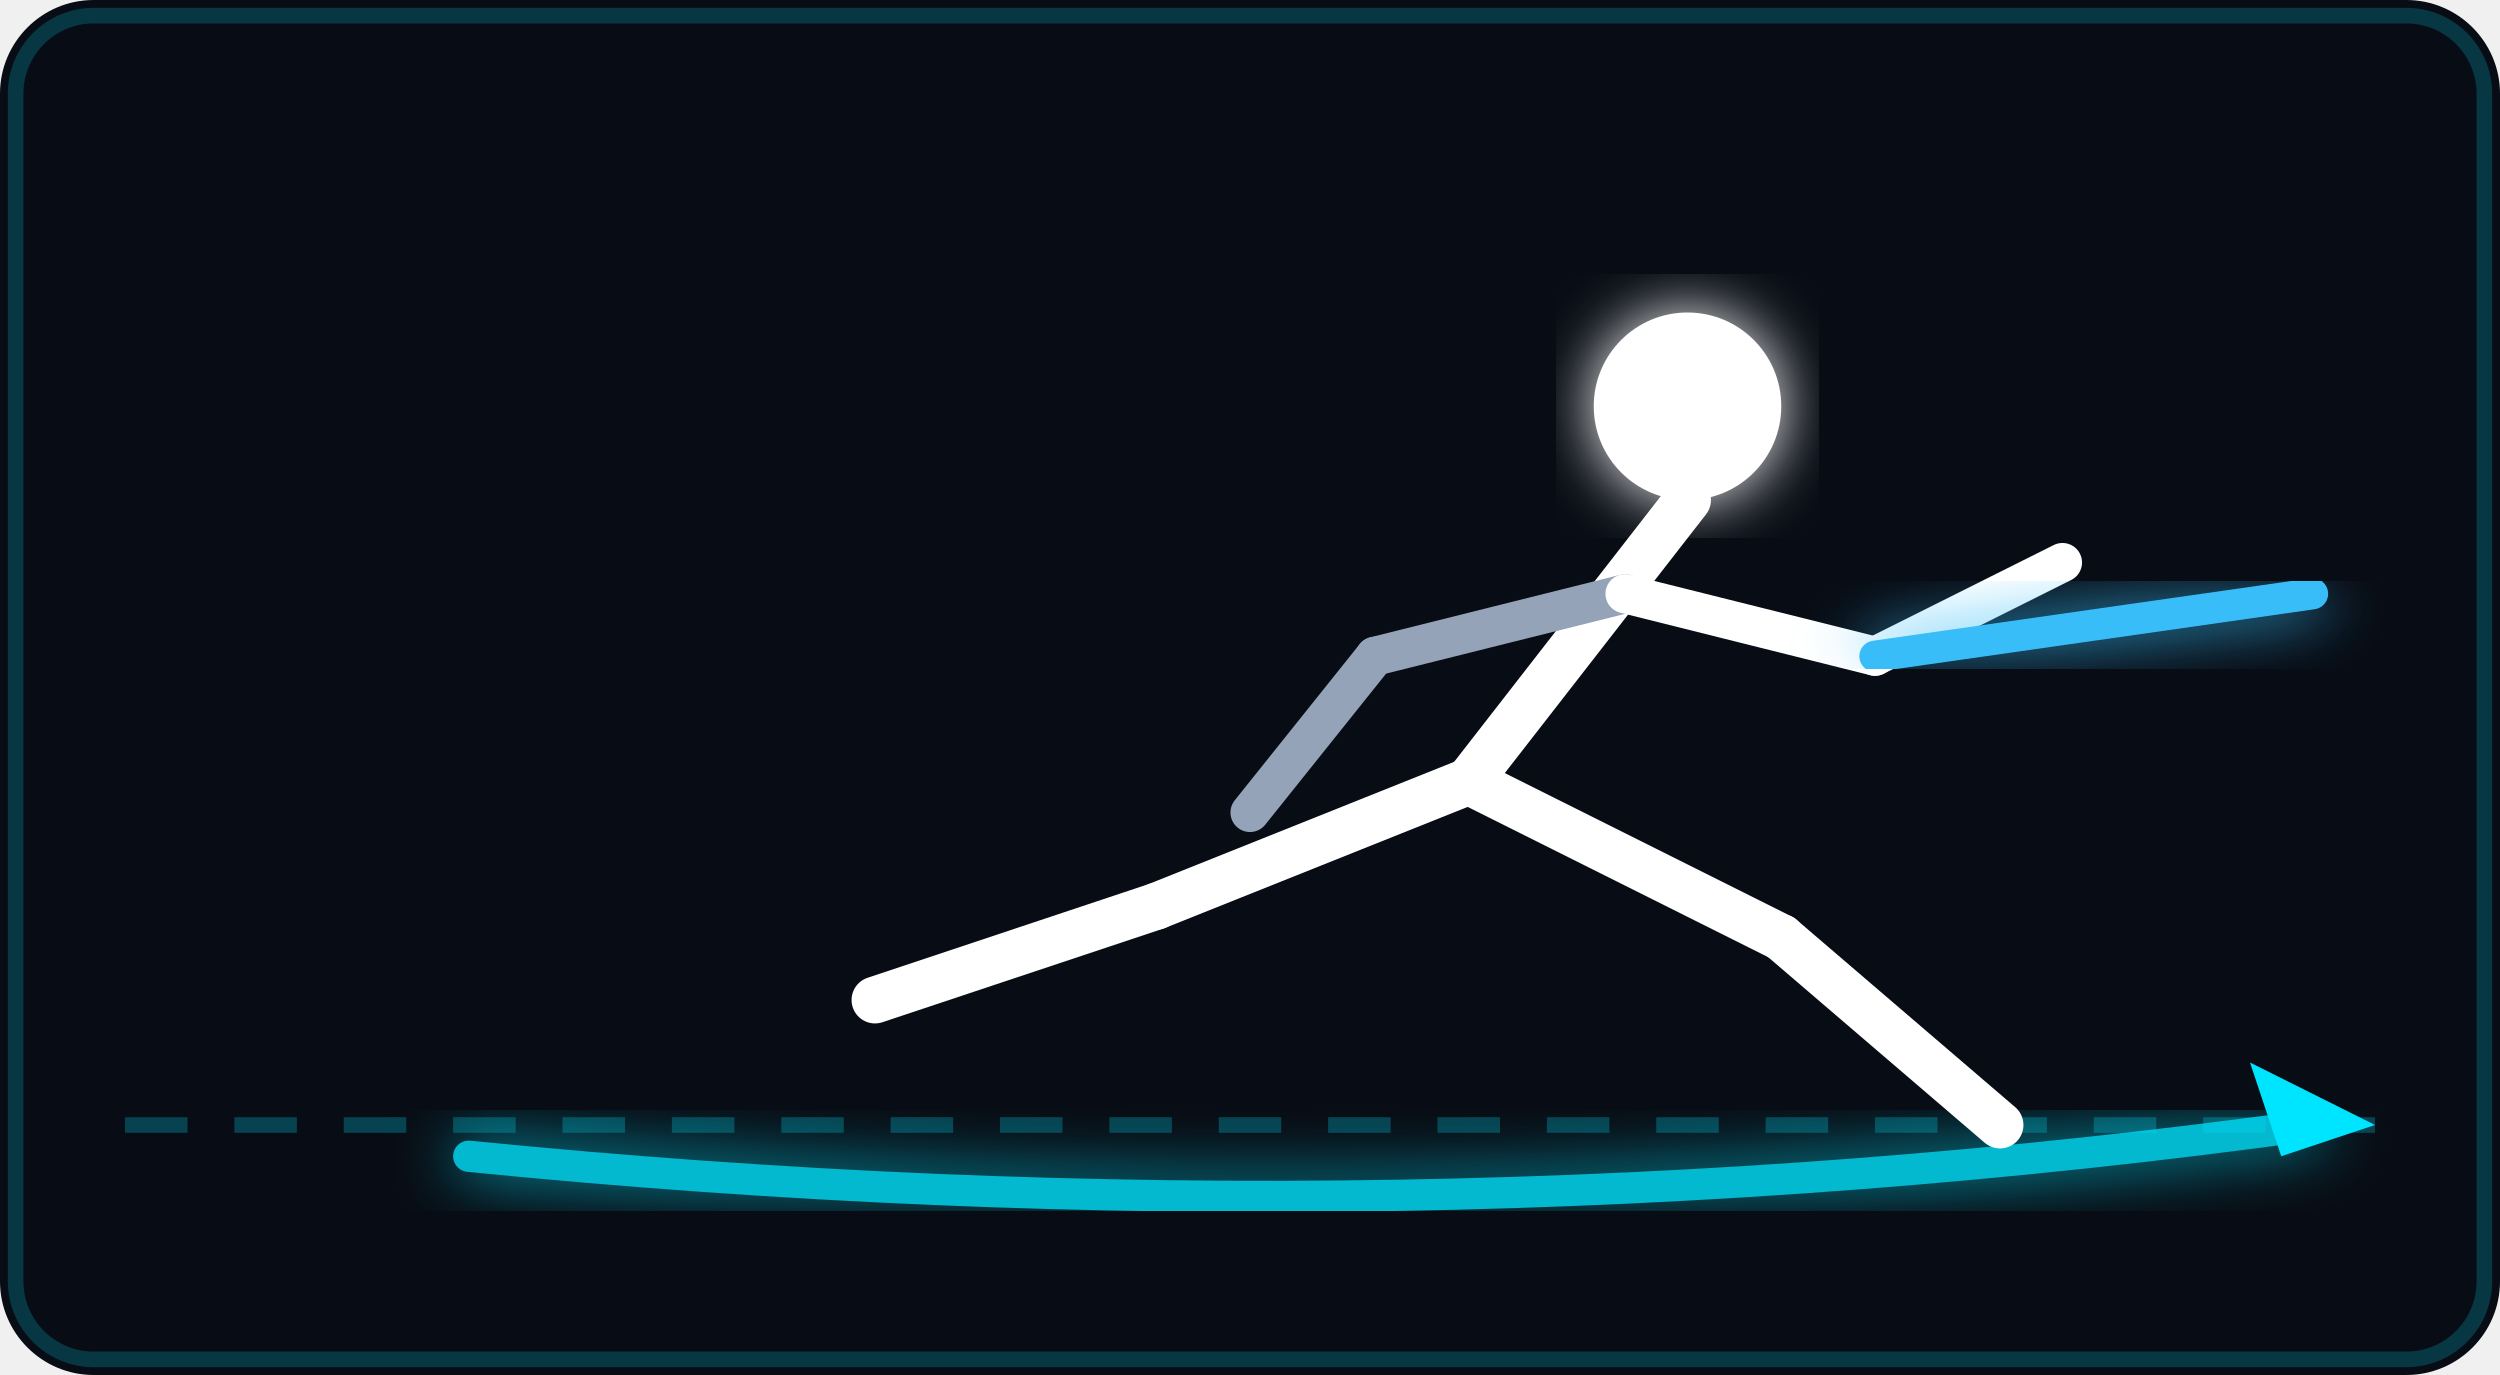
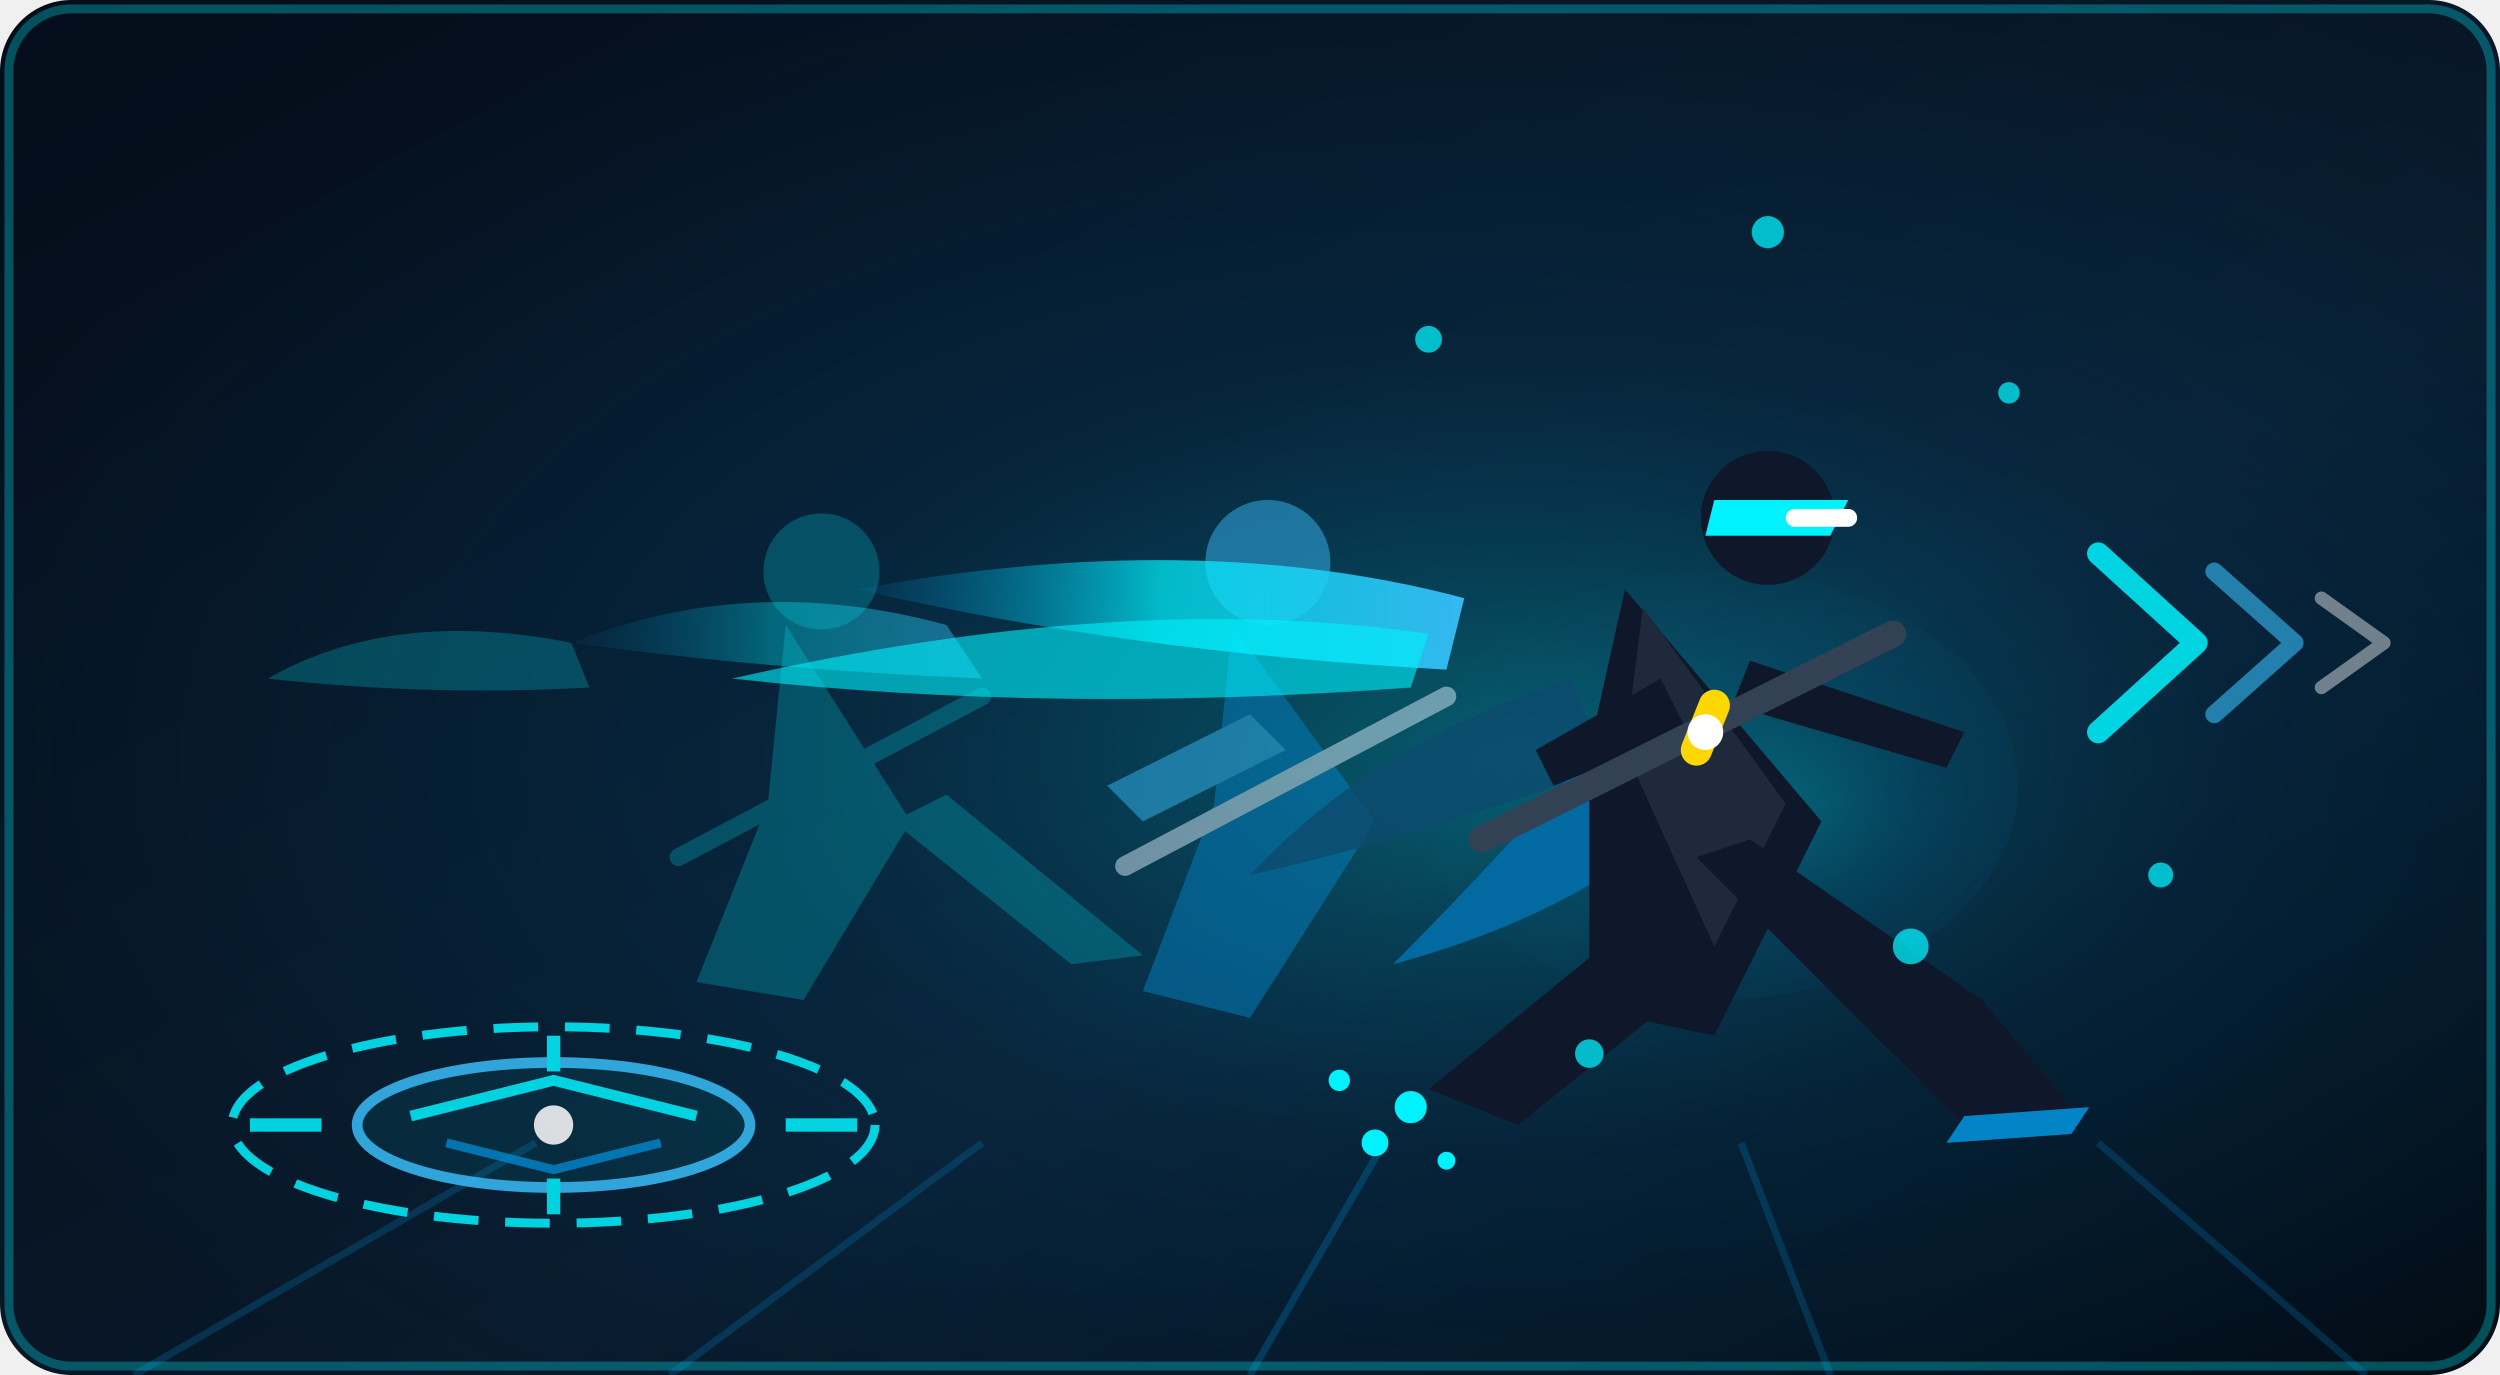
- <svg xmlns="http://www.w3.org/2000/svg" viewBox="0 0 160 88" width="160" height="88" fill="none">
+ <svg xmlns="http://www.w3.org/2000/svg" viewBox="0 0 280 154" width="280" height="154">
  <defs>
-     <linearGradient id="moveGlow" x1="0%" y1="0%" x2="100%" y2="0%">
-       <stop offset="0%" stop-color="#00e5ff" stop-opacity="0" />
-       <stop offset="60%" stop-color="#00e5ff" stop-opacity="0.6" />
-       <stop offset="100%" stop-color="#38bdf8" stop-opacity="1" />
+     <linearGradient id="movBgGrad" x1="0%" y1="0%" x2="100%" y2="100%">
+       <stop offset="0%" stop-color="#040d1a" />
+       <stop offset="60%" stop-color="#091829" />
+       <stop offset="100%" stop-color="#020810" />
    </linearGradient>
-     <filter id="cyanBlur" x="-20%" y="-20%" width="140%" height="140%">
-       <feGaussianBlur stdDeviation="2" result="blur" />
-       <feMerge>
-         <feMergeNode in="blur" />
-         <feMergeNode in="SourceGraphic" />
-       </feMerge>
+     <radialGradient id="movCyanGlow" cx="60%" cy="55%" r="65%">
+       <stop offset="0%" stop-color="#00f2fe" stop-opacity="0.32" />
+       <stop offset="45%" stop-color="#0284c7" stop-opacity="0.14" />
+       <stop offset="100%" stop-color="#0284c7" stop-opacity="0" />
+     </radialGradient>
+     <linearGradient id="movFloorGrad" x1="0%" y1="0%" x2="100%" y2="0%">
+       <stop offset="0%" stop-color="#00f2fe" stop-opacity="0" />
+       <stop offset="30%" stop-color="#00f2fe" stop-opacity="0.4" />
+       <stop offset="85%" stop-color="#38bdf8" stop-opacity="0.8" />
+       <stop offset="100%" stop-color="#00f2fe" stop-opacity="0" />
+     </linearGradient>
+     <linearGradient id="movTrailGrad" x1="0%" y1="0%" x2="100%" y2="0%">
+       <stop offset="0%" stop-color="#00f2fe" stop-opacity="0" />
+       <stop offset="70%" stop-color="#00f2fe" stop-opacity="0.6" />
+       <stop offset="100%" stop-color="#ffffff" stop-opacity="0.9" />
+     </linearGradient>
+     <linearGradient id="movScarfGrad" x1="0%" y1="0%" x2="100%" y2="0%">
+       <stop offset="0%" stop-color="#0284c7" stop-opacity="0.1" />
+       <stop offset="50%" stop-color="#00f2fe" stop-opacity="0.7" />
+       <stop offset="100%" stop-color="#38bdf8" stop-opacity="0.95" />
+     </linearGradient>
+     <filter id="movGlowFilter" x="-20%" y="-20%" width="140%" height="140%">
+       <feGaussianBlur stdDeviation="3" result="blur" />
+       <feComposite in="SourceGraphic" in2="blur" operator="over" />
    </filter>
  </defs>
-   <rect width="160" height="88" rx="6" fill="#080c14" />
-   <rect width="158" height="86" x="1" y="1" rx="5" fill="none" stroke="rgba(0, 229, 255, 0.2)" stroke-width="1" />
-   <line x1="8" y1="72" x2="152" y2="72" stroke="rgba(0, 229, 255, 0.25)" stroke-width="1" stroke-dasharray="4,3" />
-   <path d="M 16 38 L 78 38" stroke="url(#moveGlow)" stroke-width="2" stroke-linecap="round" filter="url(#cyanBlur)" />
-   <path d="M 28 48 L 92 48" stroke="url(#moveGlow)" stroke-width="2.5" stroke-linecap="round" filter="url(#cyanBlur)" />
-   <path d="M 12 58 L 72 58" stroke="url(#moveGlow)" stroke-width="1.8" stroke-linecap="round" opacity="0.8" />
-   <path d="M 38 28 L 82 28" stroke="url(#moveGlow)" stroke-width="1.5" stroke-linecap="round" opacity="0.6" />
-   <path d="M 30 74 Q 90 80 148 72" stroke="#00e5ff" stroke-width="2" stroke-linecap="round" opacity="0.8" filter="url(#cyanBlur)" />
-   <polygon points="152,72 144,68 146,74" fill="#00e5ff" />
-   <circle cx="108" cy="26" r="6" fill="#ffffff" filter="url(#cyanBlur)" />
-   <line x1="108" y1="32" x2="94" y2="50" stroke="#ffffff" stroke-width="3" stroke-linecap="round" />
-   <line x1="104" y1="38" x2="88" y2="42" stroke="#94a3b8" stroke-width="2.5" stroke-linecap="round" />
-   <line x1="88" y1="42" x2="80" y2="52" stroke="#94a3b8" stroke-width="2.5" stroke-linecap="round" />
-   <line x1="104" y1="38" x2="120" y2="42" stroke="#ffffff" stroke-width="2.5" stroke-linecap="round" />
-   <line x1="120" y1="42" x2="132" y2="36" stroke="#ffffff" stroke-width="2.5" stroke-linecap="round" />
-   <line x1="120" y1="42" x2="148" y2="38" stroke="#38bdf8" stroke-width="2" stroke-linecap="round" filter="url(#cyanBlur)" />
-   <line x1="94" y1="50" x2="114" y2="60" stroke="#ffffff" stroke-width="3" stroke-linecap="round" />
-   <line x1="114" y1="60" x2="128" y2="72" stroke="#ffffff" stroke-width="3" stroke-linecap="round" />
-   <line x1="94" y1="50" x2="74" y2="58" stroke="#ffffff" stroke-width="3" stroke-linecap="round" />
-   <line x1="74" y1="58" x2="56" y2="64" stroke="#ffffff" stroke-width="3" stroke-linecap="round" />
+   <rect width="280" height="154" rx="8" fill="url(#movBgGrad)" />
+   <rect width="280" height="154" rx="8" fill="url(#movCyanGlow)" />
+   <path d="M 0 128 L 280 128" stroke="url(#movFloorGrad)" stroke-width="1" />
+   <path d="M 15 154 L 60 128" stroke="#0284c7" stroke-width="0.8" stroke-opacity="0.25" />
+   <path d="M 75 154 L 110 128" stroke="#0284c7" stroke-width="0.8" stroke-opacity="0.25" />
+   <path d="M 140 154 L 155 128" stroke="#0284c7" stroke-width="0.8" stroke-opacity="0.3" />
+   <path d="M 205 154 L 195 128" stroke="#0284c7" stroke-width="0.8" stroke-opacity="0.25" />
+   <path d="M 265 154 L 235 128" stroke="#0284c7" stroke-width="0.8" stroke-opacity="0.25" />
+   <g stroke="url(#movTrailGrad)" stroke-linecap="round" opacity="0.65">
+     <line x1="20" y1="42" x2="140" y2="42" stroke-width="1.2" stroke-dasharray="8 6" />
+     <line x1="10" y1="68" x2="185" y2="68" stroke-width="1.8" stroke-dasharray="14 10" />
+     <line x1="35" y1="92" x2="195" y2="92" stroke-width="2.2" stroke-dasharray="24 8" />
+     <line x1="25" y1="112" x2="160" y2="112" stroke-width="1.4" stroke-dasharray="10 14" />
+     <line x1="70" y1="124" x2="175" y2="124" stroke-width="2" />
+   </g>
+   <g transform="translate(62, 126)" opacity="0.85">
+     <ellipse cx="0" cy="0" rx="36" ry="11" fill="none" stroke="#00f2fe" stroke-width="1" stroke-dasharray="5 3" />
+     <ellipse cx="0" cy="0" rx="22" ry="7" fill="rgba(0, 242, 254, 0.08)" stroke="#38bdf8" stroke-width="1.2" />
+     <path d="M -16 -1 L 0 -5 L 16 -1" fill="none" stroke="#00f2fe" stroke-width="1.2" />
+     <path d="M -12 2 L 0 5 L 12 2" fill="none" stroke="#0284c7" stroke-width="1" />
+     <line x1="-34" y1="0" x2="-26" y2="0" stroke="#00f2fe" stroke-width="1.5" />
+     <line x1="26" y1="0" x2="34" y2="0" stroke="#00f2fe" stroke-width="1.5" />
+     <line x1="0" y1="-10" x2="0" y2="-6" stroke="#00f2fe" stroke-width="1.5" />
+     <line x1="0" y1="6" x2="0" y2="10" stroke="#00f2fe" stroke-width="1.5" />
+     <circle cx="0" cy="0" r="2.2" fill="#ffffff" />
+   </g>
+   <g transform="translate(72, 54)" opacity="0.22">
+     <path d="M -8 18 Q -28 14 -42 22 Q -24 24 -6 23 Z" fill="#00f2fe" />
+     <circle cx="20" cy="10" r="6.5" fill="#00f2fe" />
+     <path d="M 16 16 L 30 38 L 18 58 L 6 56 L 14 36 Z" fill="#00f2fe" />
+     <path d="M 28 38 L 48 54 L 56 53 L 34 35 Z" fill="#00f2fe" />
+     <line x1="4" y1="42" x2="38" y2="24" stroke="#00f2fe" stroke-width="2" stroke-linecap="round" />
+   </g>
+   <g transform="translate(118, 52)" opacity="0.48">
+     <path d="M -12 18 Q -34 12 -54 20 Q -32 23 -8 24 Z" fill="url(#movScarfGrad)" />
+     <circle cx="24" cy="11" r="7" fill="#38bdf8" />
+     <path d="M 20 18 L 36 40 L 22 62 L 10 59 L 18 38 Z" fill="#0284c7" />
+     <path d="M 22 28 L 6 36 L 10 40 L 26 32 Z" fill="#38bdf8" />
+     <line x1="8" y1="45" x2="44" y2="26" stroke="#e0f2fe" stroke-width="2.2" stroke-linecap="round" />
+   </g>
+   <g transform="translate(164, 48)">
+     <ellipse cx="28" cy="40" rx="34" ry="24" fill="url(#movCyanGlow)" opacity="0.6" />
+     <path d="M 0 19 Q -30 11 -68 18 Q -38 25 -2 27 Z" fill="url(#movScarfGrad)" />
+     <path d="M -4 23 Q -38 18 -82 28 Q -46 32 -6 29 Z" fill="#00f2fe" opacity="0.6" />
+     <path d="M 12 28 Q -10 35 -24 50 Q -6 46 16 38 Z" fill="#0c4a6e" opacity="0.8" />
+     <path d="M 18 32 Q 4 48 -8 60 Q 14 54 26 42 Z" fill="#0369a1" />
+     <path d="M 18 18 L 40 44 L 28 68 L 14 65 L 14 36 Z" fill="#0f172a" />
+     <path d="M 20 20 L 36 42 L 28 58 L 18 36 Z" fill="#1e293b" />
+     <circle cx="34" cy="10" r="7.5" fill="#0f172a" />
+     <path d="M 28 8 L 43 8 L 41 12 L 27 12 Z" fill="#00f2fe" />
+     <line x1="37" y1="10" x2="43" y2="10" stroke="#ffffff" stroke-width="2" stroke-linecap="round" />
+     <path d="M 32 26 L 56 34 L 54 38 L 30 31 Z" fill="#0f172a" />
+     <path d="M 22 28 L 8 36 L 10 40 L 25 34 Z" fill="#0f172a" />
+     <line x1="2" y1="46" x2="48" y2="23" stroke="#334155" stroke-width="3" stroke-linecap="round" />
+     <line x1="26" y1="36" x2="28" y2="31" stroke="#ffd700" stroke-width="3.5" stroke-linecap="round" />
+     <circle cx="27" cy="34" r="2" fill="#ffffff" />
+     <path d="M 18 56 L -4 74 L 6 78 L 26 62 Z" fill="#0f172a" />
+     <g fill="#00f2fe">
+       <circle cx="-6" cy="76" r="1.8" />
+       <circle cx="-14" cy="73" r="1.2" />
+       <circle cx="-10" cy="80" r="1.5" />
+       <circle cx="-2" cy="82" r="1" />
+     </g>
+     <path d="M 32 46 L 58 64 L 68 76 L 56 78 L 44 66 L 26 48 Z" fill="#0f172a" />
+     <path d="M 56 77 L 70 76 L 68 79 L 54 80 Z" fill="#0284c7" />
+   </g>
+   <g stroke="#00f2fe" stroke-width="2.5" stroke-linecap="round" stroke-linejoin="round" fill="none" opacity="0.85">
+     <path d="M 235 62 L 246 72 L 235 82" />
+     <path d="M 248 64 L 257 72 L 248 80" stroke="#38bdf8" stroke-width="2" opacity="0.7" />
+     <path d="M 260 67 L 267 72 L 260 77" stroke="#ffffff" stroke-width="1.5" opacity="0.5" />
+   </g>
+   <g fill="#00f2fe" opacity="0.75">
+     <circle cx="160" cy="38" r="1.5" />
+     <circle cx="198" cy="26" r="1.8" />
+     <circle cx="225" cy="44" r="1.2" />
+     <circle cx="178" cy="118" r="1.6" />
+     <circle cx="214" cy="106" r="2" />
+     <circle cx="242" cy="98" r="1.4" />
+   </g>
+   <rect width="278" height="152" x="1" y="1" rx="7" fill="none" stroke="#00f2fe" stroke-width="1" stroke-opacity="0.3" />
</svg>
